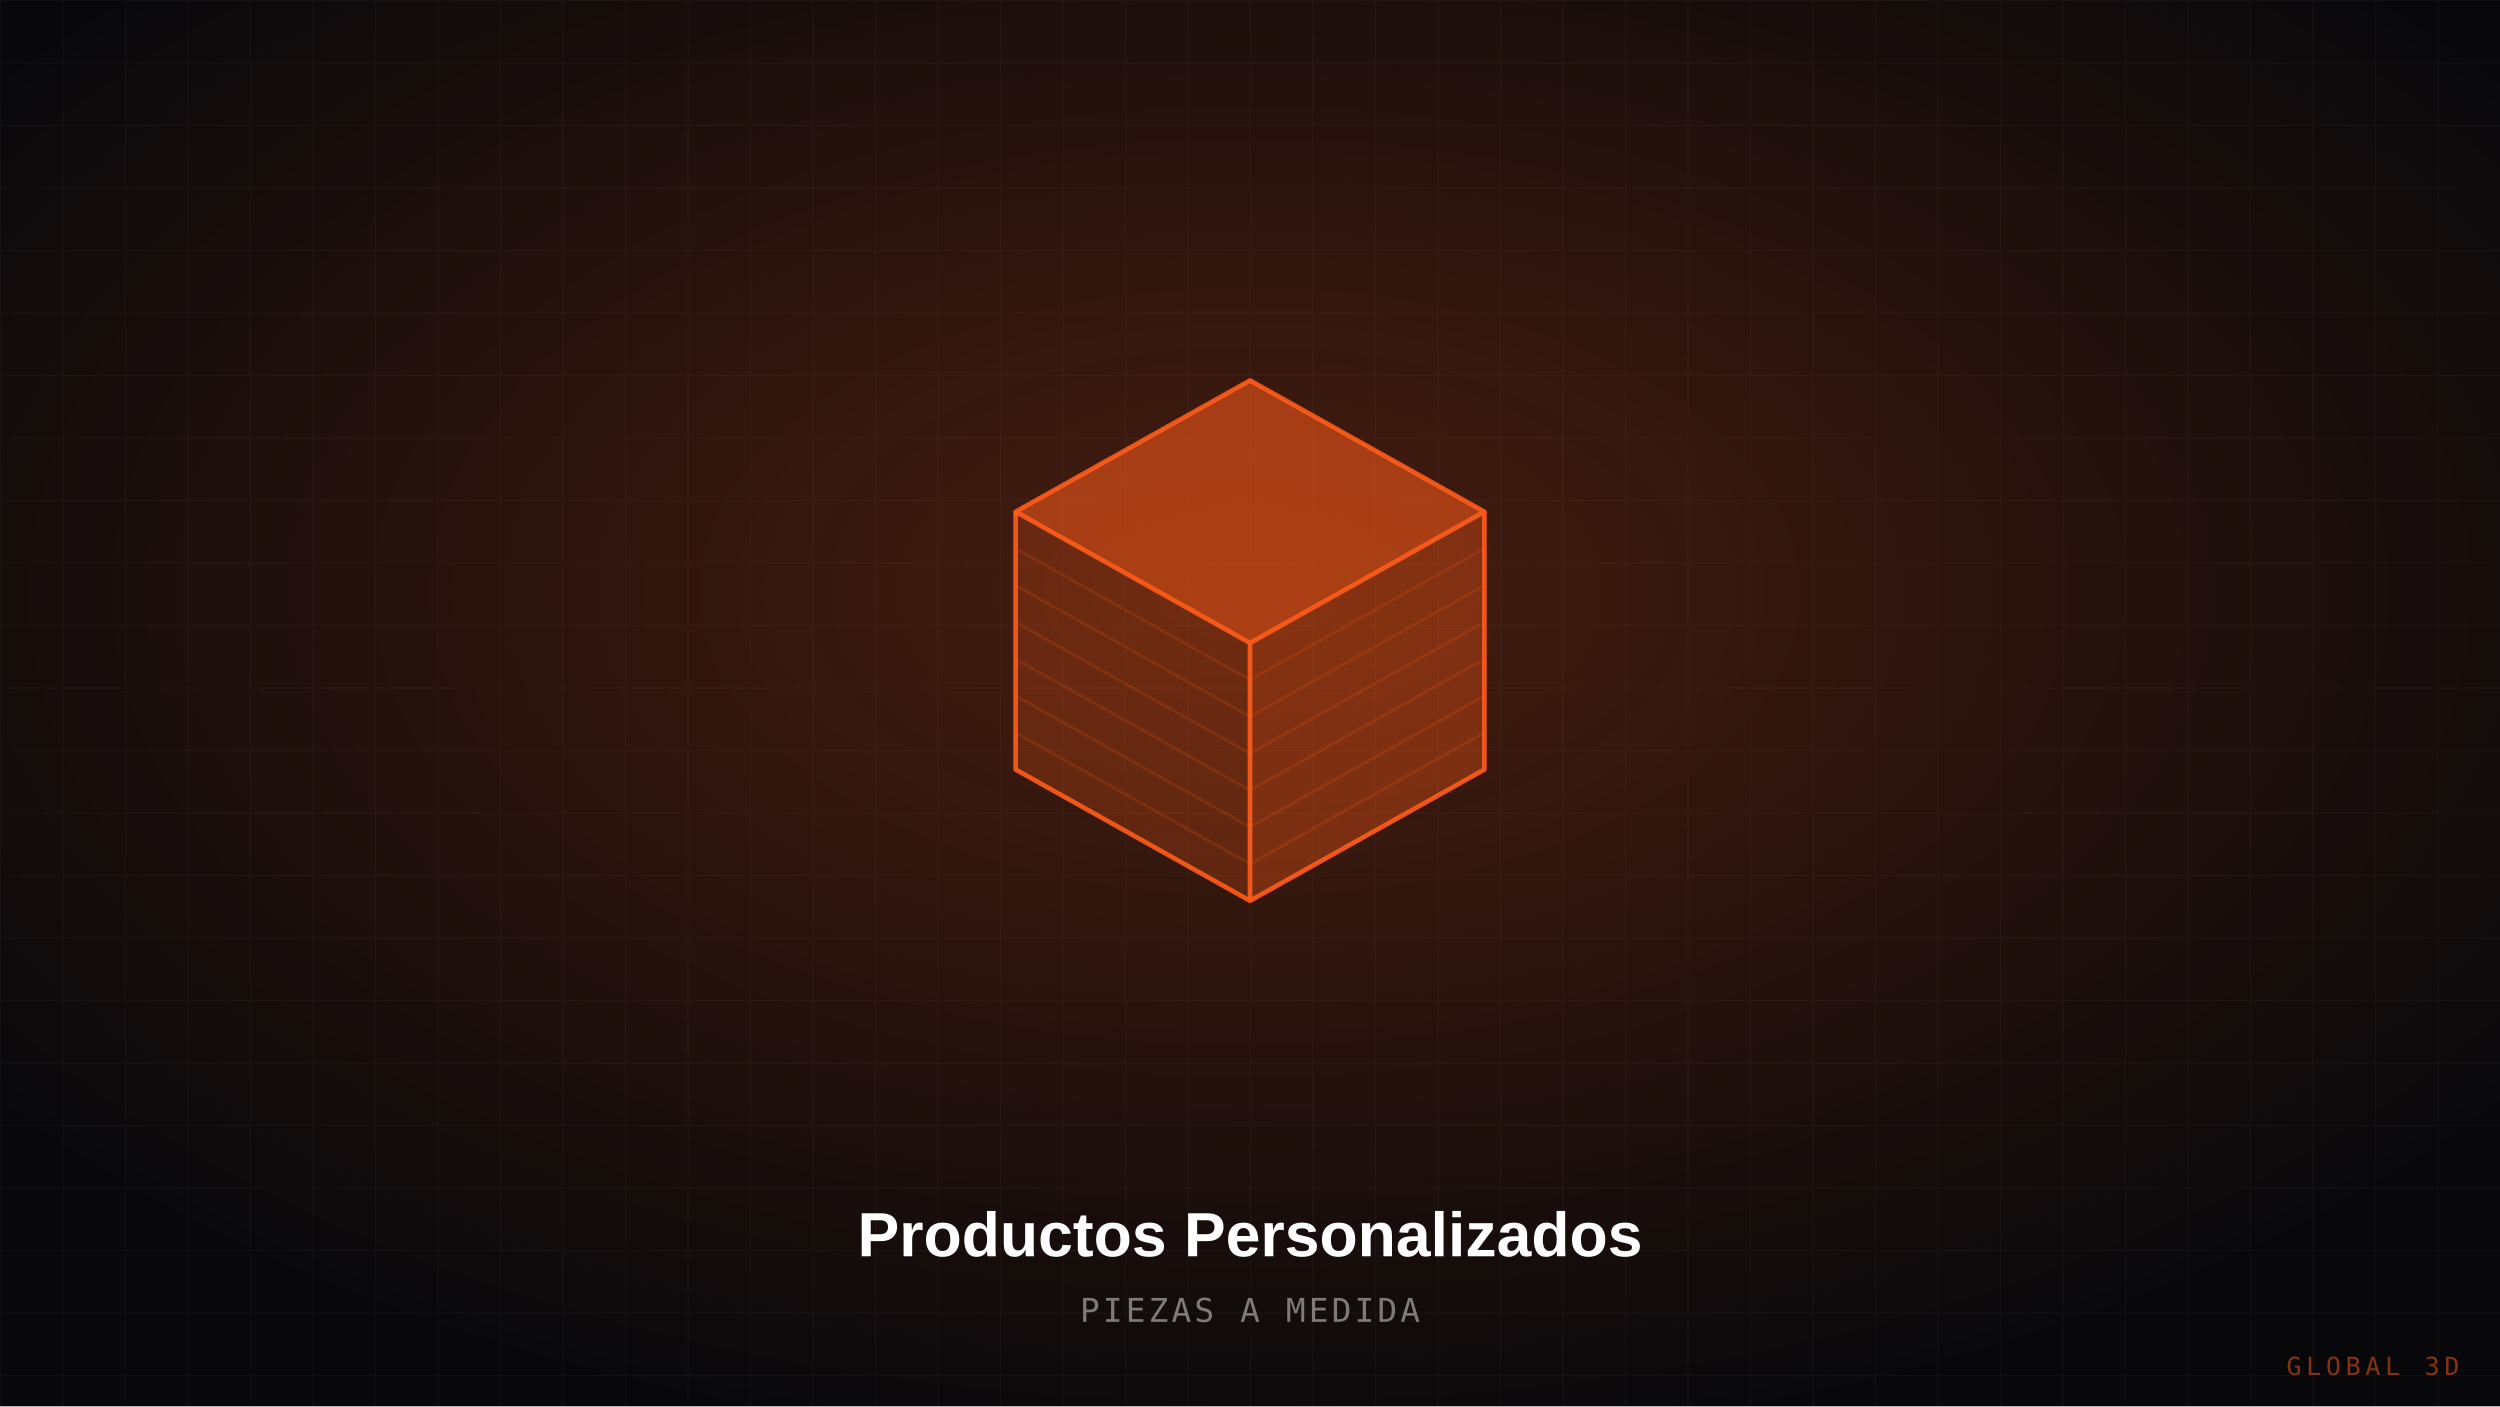
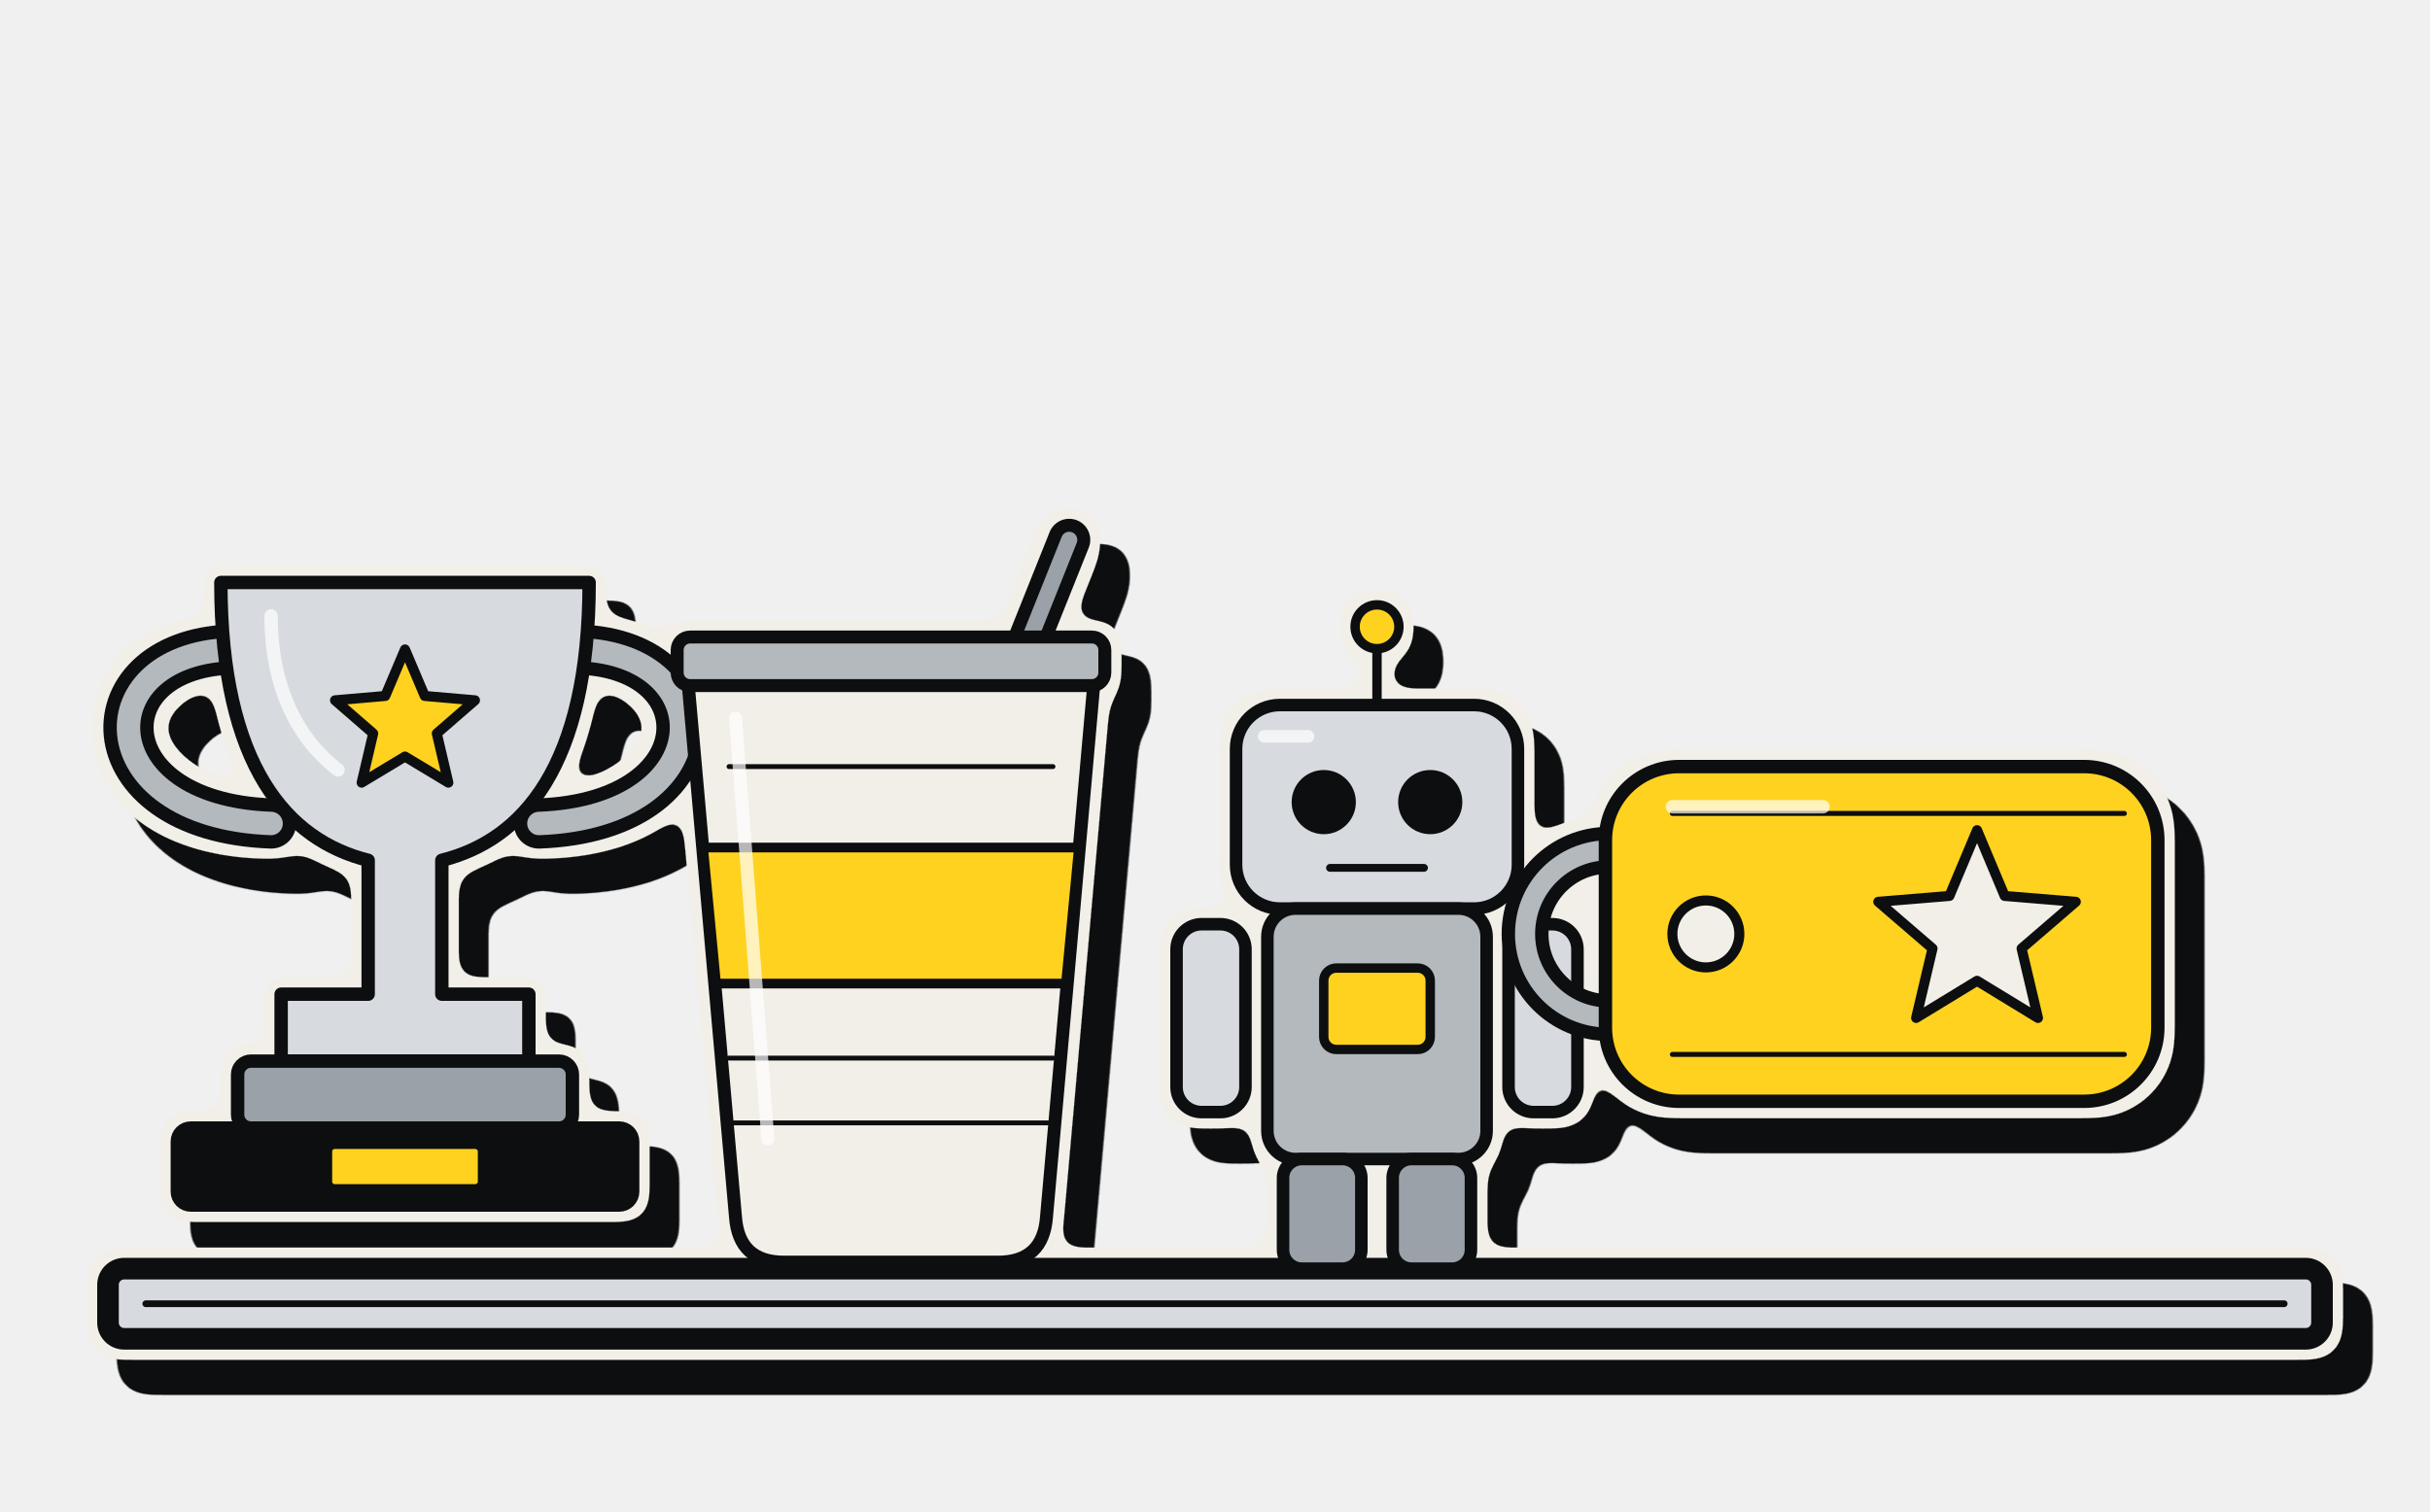
- <svg xmlns="http://www.w3.org/2000/svg" viewBox="0 0 1600 900" width="1600" height="900" role="img" aria-label="Productos Personalizados">
+ <svg xmlns="http://www.w3.org/2000/svg" viewBox="0 0 900 560" width="900" height="560" role="img" aria-label="Productos personalizados">
  <defs>
-     <radialGradient id="glow" cx="50%" cy="42%" r="62%">
-       <stop offset="0%" stop-color="#ff5c1a" stop-opacity=".26" />
-       <stop offset="100%" stop-color="#ff5c1a" stop-opacity="0" />
-     </radialGradient>
-     <pattern id="grid" width="40" height="40" patternUnits="userSpaceOnUse">
-       <path d="M40 0 H0 V40" fill="none" stroke="#ffffff" stroke-opacity=".04" stroke-width="1" />
-     </pattern>
+     <filter id="sticker" x="-12%" y="-12%" width="130%" height="130%" color-interpolation-filters="sRGB">
+       <feMorphology in="SourceAlpha" operator="dilate" radius="11" result="d" />
+       <feGaussianBlur in="d" stdDeviation="4" result="b" />
+       <feComponentTransfer in="b" result="round">
+         <feFuncA type="linear" slope="24" intercept="-11" />
+       </feComponentTransfer>
+       <feFlood flood-color="#f2efe8" />
+       <feComposite in2="round" operator="in" result="border" />
+       <feOffset in="round" dx="11" dy="13" result="o" />
+       <feFlood flood-color="#0d0e0f" />
+       <feComposite in2="o" operator="in" result="shadow" />
+       <feMerge>
+         <feMergeNode in="shadow" />
+         <feMergeNode in="border" />
+         <feMergeNode in="SourceGraphic" />
+       </feMerge>
+     </filter>
  </defs>
-   <rect width="1600" height="900" fill="#08080b" />
-   <rect width="1600" height="900" fill="url(#grid)" />
-   <rect width="1600" height="900" fill="url(#glow)" />
-   <g transform="translate(800 410)">
-     <path d="M0 -166.5 L150 -82.5 L0 1.5 L-150 -82.5 Z" fill="#ff5c1a" fill-opacity=".55" />
-     <path d="M-150 -82.5 L0 1.5 L0 166.5 L-150 82.5 Z" fill="#ff5c1a" fill-opacity=".22" />
-     <path d="M150 -82.5 L0 1.5 L0 166.5 L150 82.5 Z" fill="#ff5c1a" fill-opacity=".34" />
-     <path d="M-150 -58.929 L0 25.071 L150 -58.929" fill="none" stroke="#ff5c1a" stroke-opacity=".16" stroke-width="2" />
-     <path d="M-150 -35.357 L0 48.643 L150 -35.357" fill="none" stroke="#ff5c1a" stroke-opacity=".16" stroke-width="2" />
-     <path d="M-150 -11.786 L0 72.214 L150 -11.786" fill="none" stroke="#ff5c1a" stroke-opacity=".16" stroke-width="2" />
-     <path d="M-150 11.786 L0 95.786 L150 11.786" fill="none" stroke="#ff5c1a" stroke-opacity=".16" stroke-width="2" />
-     <path d="M-150 35.357 L0 119.357 L150 35.357" fill="none" stroke="#ff5c1a" stroke-opacity=".16" stroke-width="2" />
-     <path d="M-150 58.929 L0 142.929 L150 58.929" fill="none" stroke="#ff5c1a" stroke-opacity=".16" stroke-width="2" />
-     <path d="M0 -166.5 L150 -82.5 L0 1.5 L-150 -82.5 Z" fill="none" stroke="#ff5c1a" stroke-opacity=".9" stroke-width="3" stroke-linejoin="round" />
-     <path d="M-150 -82.5 L-150 82.5 L0 166.5 L150 82.5 L150 -82.5" fill="none" stroke="#ff5c1a" stroke-opacity=".9" stroke-width="3" stroke-linejoin="round" />
-     <path d="M0 1.5 L0 166.5" fill="none" stroke="#ff5c1a" stroke-opacity=".9" stroke-width="3" />
+   <g filter="url(#sticker)">
+     <rect x="40" y="470" width="820" height="26" rx="6" fill="#d7dbe0" stroke="#0d0e0f" stroke-width="8" stroke-linejoin="round" />
+     <path d="M54 483 H846" fill="none" stroke="#0d0e0f" stroke-width="2.5" stroke-linecap="round" stroke-linejoin="round" />
+     <g transform="translate(150 346) rotate(0) scale(0.62)">
+       <path d="M-100 -170 C -190 -170 -190 -70 -80 -66" fill="none" stroke="#0d0e0f" stroke-width="30" stroke-linecap="round" stroke-linejoin="round" />
+       <path d="M-100 -170 C -190 -170 -190 -70 -80 -66" fill="none" stroke="#b4b9be" stroke-width="14" stroke-linecap="round" stroke-linejoin="round" />
+       <path d="M100 -170 C 190 -170 190 -70 80 -66" fill="none" stroke="#0d0e0f" stroke-width="30" stroke-linecap="round" stroke-linejoin="round" />
+       <path d="M100 -170 C 190 -170 190 -70 80 -66" fill="none" stroke="#b4b9be" stroke-width="14" stroke-linecap="round" stroke-linejoin="round" />
+       <path d="M-110 -210 H110 C110 -100 70 -56 22 -44 L22 36 H74 V76 H-74 V36 H-22 L-22 -44 C-70 -56 -110 -100 -110 -210 Z" fill="#d7dbe0" stroke="#0d0e0f" stroke-width="8" stroke-linejoin="round" stroke-linecap="round" />
+       <path d="M0.0 -170.0 L11.8 -142.2 L41.8 -139.6 L19.0 -119.8 L25.9 -90.4 L0.0 -106.0 L-25.9 -90.4 L-19.0 -119.8 L-41.8 -139.6 L-11.8 -142.2 Z" fill="#ffd21f" stroke="#0d0e0f" stroke-width="6" stroke-linejoin="round" stroke-linecap="round" />
+       <rect x="-100" y="76" width="200" height="40" rx="8" fill="#9aa1a8" stroke="#0d0e0f" stroke-width="8" stroke-linejoin="round" />
+       <rect x="-136" y="116" width="272" height="46" rx="8" fill="#0d0e0f" stroke="#0d0e0f" stroke-width="8" stroke-linejoin="round" />
+       <rect x="-46" y="126" width="92" height="26" rx="4" fill="#ffd21f" stroke="#0d0e0f" stroke-width="5" stroke-linejoin="round" />
+       <path d="M-80 -190 C -80 -150 -66 -118 -40 -98" fill="none" stroke="#fff" stroke-width="8" stroke-linecap="round" opacity=".7" />
+     </g>
+     <g transform="translate(330 350) rotate(0) scale(0.6)">
+       <path d="M70 -150 L110 -250" fill="none" stroke="#0d0e0f" stroke-width="26" stroke-linecap="round" stroke-linejoin="round" />
+       <path d="M70 -150 L110 -250" fill="none" stroke="#9aa1a8" stroke-width="10" stroke-linecap="round" stroke-linejoin="round" />
+       <path d="M-126 -170 H126 L96 168 Q94 196 66 196 H-66 Q-94 196 -96 168 Z" fill="#f2efe8" stroke="#0d0e0f" stroke-width="8" stroke-linejoin="round" stroke-linecap="round" />
+       <path d="M-116 -60 H116 L108 24 H-108 Z" fill="#ffd21f" stroke="#0d0e0f" stroke-width="6" stroke-linejoin="round" stroke-linecap="round" />
+       <path d="M-100 -110 H100" fill="none" stroke="#0d0e0f" stroke-width="3" stroke-linecap="round" stroke-linejoin="round" />
+       <path d="M-100 70 H100" fill="none" stroke="#0d0e0f" stroke-width="3" stroke-linecap="round" stroke-linejoin="round" />
+       <path d="M-100 110 H100" fill="none" stroke="#0d0e0f" stroke-width="3" stroke-linecap="round" stroke-linejoin="round" />
+       <rect x="-132" y="-190" width="264" height="30" rx="8" fill="#b4b9be" stroke="#0d0e0f" stroke-width="8" stroke-linejoin="round" />
+       <path d="M-96 -140 L-76 120" fill="none" stroke="#fff" stroke-width="8" stroke-linecap="round" opacity=".7" />
+     </g>
+     <g transform="translate(510 354) rotate(0) scale(0.58)">
+       <path d="M0 -200 V-160" fill="none" stroke="#0d0e0f" stroke-width="6" stroke-linecap="round" stroke-linejoin="round" />
+       <circle cx="0" cy="-210" r="14" fill="#ffd21f" stroke="#0d0e0f" stroke-width="6" />
+       <rect x="-90" y="-160" width="180" height="130" rx="28" fill="#d7dbe0" stroke="#0d0e0f" stroke-width="8" stroke-linejoin="round" />
+       <circle cx="-34" cy="-98" r="18" fill="#0d0e0f" stroke="#0d0e0f" stroke-width="5" />
+       <circle cx="34" cy="-98" r="18" fill="#0d0e0f" stroke="#0d0e0f" stroke-width="5" />
+       <path d="M-30 -56 H30" fill="none" stroke="#0d0e0f" stroke-width="5" stroke-linecap="round" stroke-linejoin="round" />
+       <rect x="-70" y="-30" width="140" height="160" rx="18" fill="#b4b9be" stroke="#0d0e0f" stroke-width="8" stroke-linejoin="round" />
+       <rect x="-34" y="8" width="68" height="52" rx="8" fill="#ffd21f" stroke="#0d0e0f" stroke-width="6" stroke-linejoin="round" />
+       <rect x="-128" y="-20" width="44" height="120" rx="16" fill="#d7dbe0" stroke="#0d0e0f" stroke-width="8" stroke-linejoin="round" />
+       <rect x="84" y="-20" width="44" height="120" rx="16" fill="#d7dbe0" stroke="#0d0e0f" stroke-width="8" stroke-linejoin="round" />
+       <rect x="-60" y="130" width="50" height="70" rx="12" fill="#9aa1a8" stroke="#0d0e0f" stroke-width="8" stroke-linejoin="round" />
+       <rect x="10" y="130" width="50" height="70" rx="12" fill="#9aa1a8" stroke="#0d0e0f" stroke-width="8" stroke-linejoin="round" />
+       <path d="M-72 -140 H-44" fill="none" stroke="#fff" stroke-width="8" stroke-linecap="round" opacity=".7" />
+     </g>
+     <g transform="translate(700 346) rotate(0) scale(0.62)">
+       <path d="M-168 0 m-50 0 a50 50 0 1 0 100 0 a50 50 0 1 0 -100 0" fill="none" stroke="#0d0e0f" stroke-width="28" stroke-linecap="round" stroke-linejoin="round" />
+       <path d="M-168 0 m-50 0 a50 50 0 1 0 100 0 a50 50 0 1 0 -100 0" fill="none" stroke="#b4b9be" stroke-width="12" stroke-linecap="round" stroke-linejoin="round" />
+       <rect x="-170" y="-100" width="330" height="200" rx="44" fill="#ffd21f" stroke="#0d0e0f" stroke-width="8" stroke-linejoin="round" />
+       <circle cx="-110" cy="0" r="20" fill="#f2efe8" stroke="#0d0e0f" stroke-width="6" />
+       <path d="M52.0 -62.0 L68.5 -22.7 L111.0 -19.2 L78.6 8.7 L88.4 50.2 L52.0 28.0 L15.6 50.2 L25.4 8.7 L-7.0 -19.2 L35.5 -22.7 Z" fill="#f2efe8" stroke="#0d0e0f" stroke-width="6" stroke-linejoin="round" stroke-linecap="round" />
+       <path d="M-130 -72 H140" fill="none" stroke="#0d0e0f" stroke-width="3" stroke-linecap="round" stroke-linejoin="round" />
+       <path d="M-130 72 H140" fill="none" stroke="#0d0e0f" stroke-width="3" stroke-linecap="round" stroke-linejoin="round" />
+       <path d="M-130 -76 H-40" fill="none" stroke="#fff" stroke-width="8" stroke-linecap="round" opacity=".7" />
+     </g>
  </g>
-   <text x="800" y="804" text-anchor="middle" fill="#ffffff" font-family="ui-sans-serif,system-ui,Segoe UI,Arial" font-size="40" font-weight="800">Productos Personalizados</text>
-   <text x="800" y="846" text-anchor="middle" fill="#ffffff" fill-opacity=".45" font-family="ui-monospace,Menlo,Consolas,monospace" font-size="21" letter-spacing="2">PIEZAS A MEDIDA</text>
-   <text x="1574" y="880" text-anchor="end" fill="#ff5c1a" fill-opacity=".5" font-family="ui-monospace,Menlo,Consolas,monospace" font-size="16" letter-spacing="3">GLOBAL 3D</text>
</svg>
